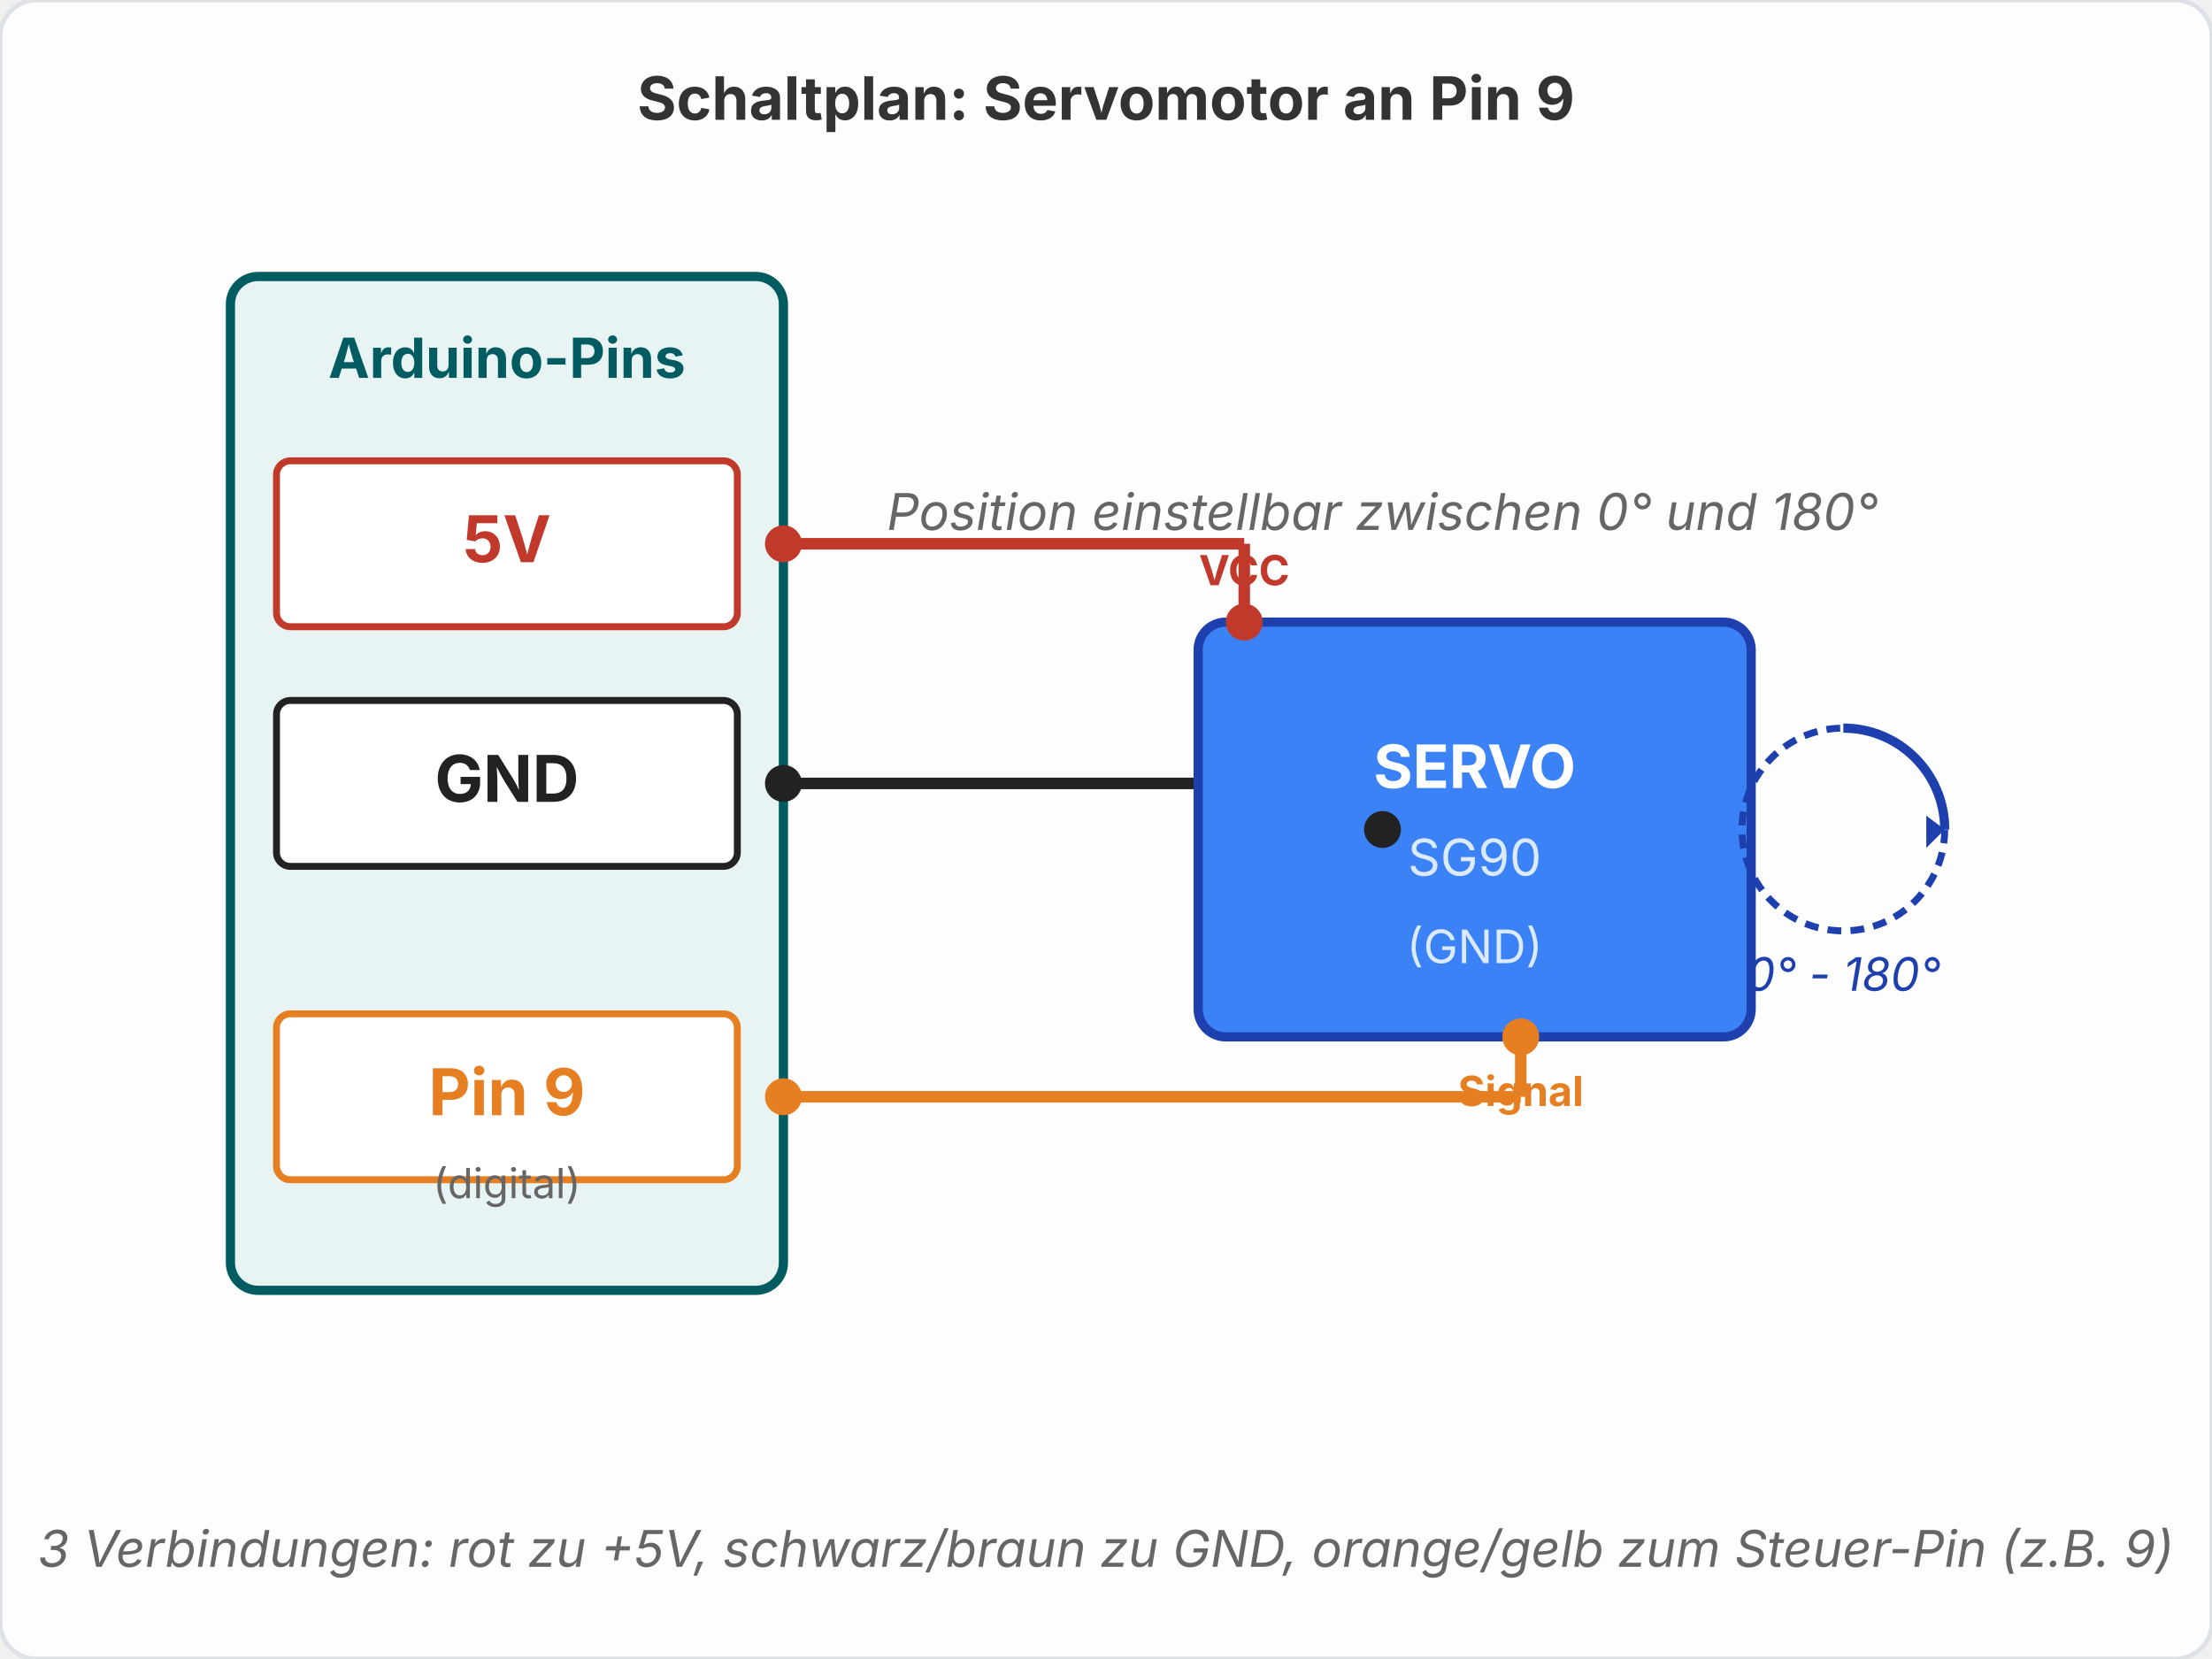
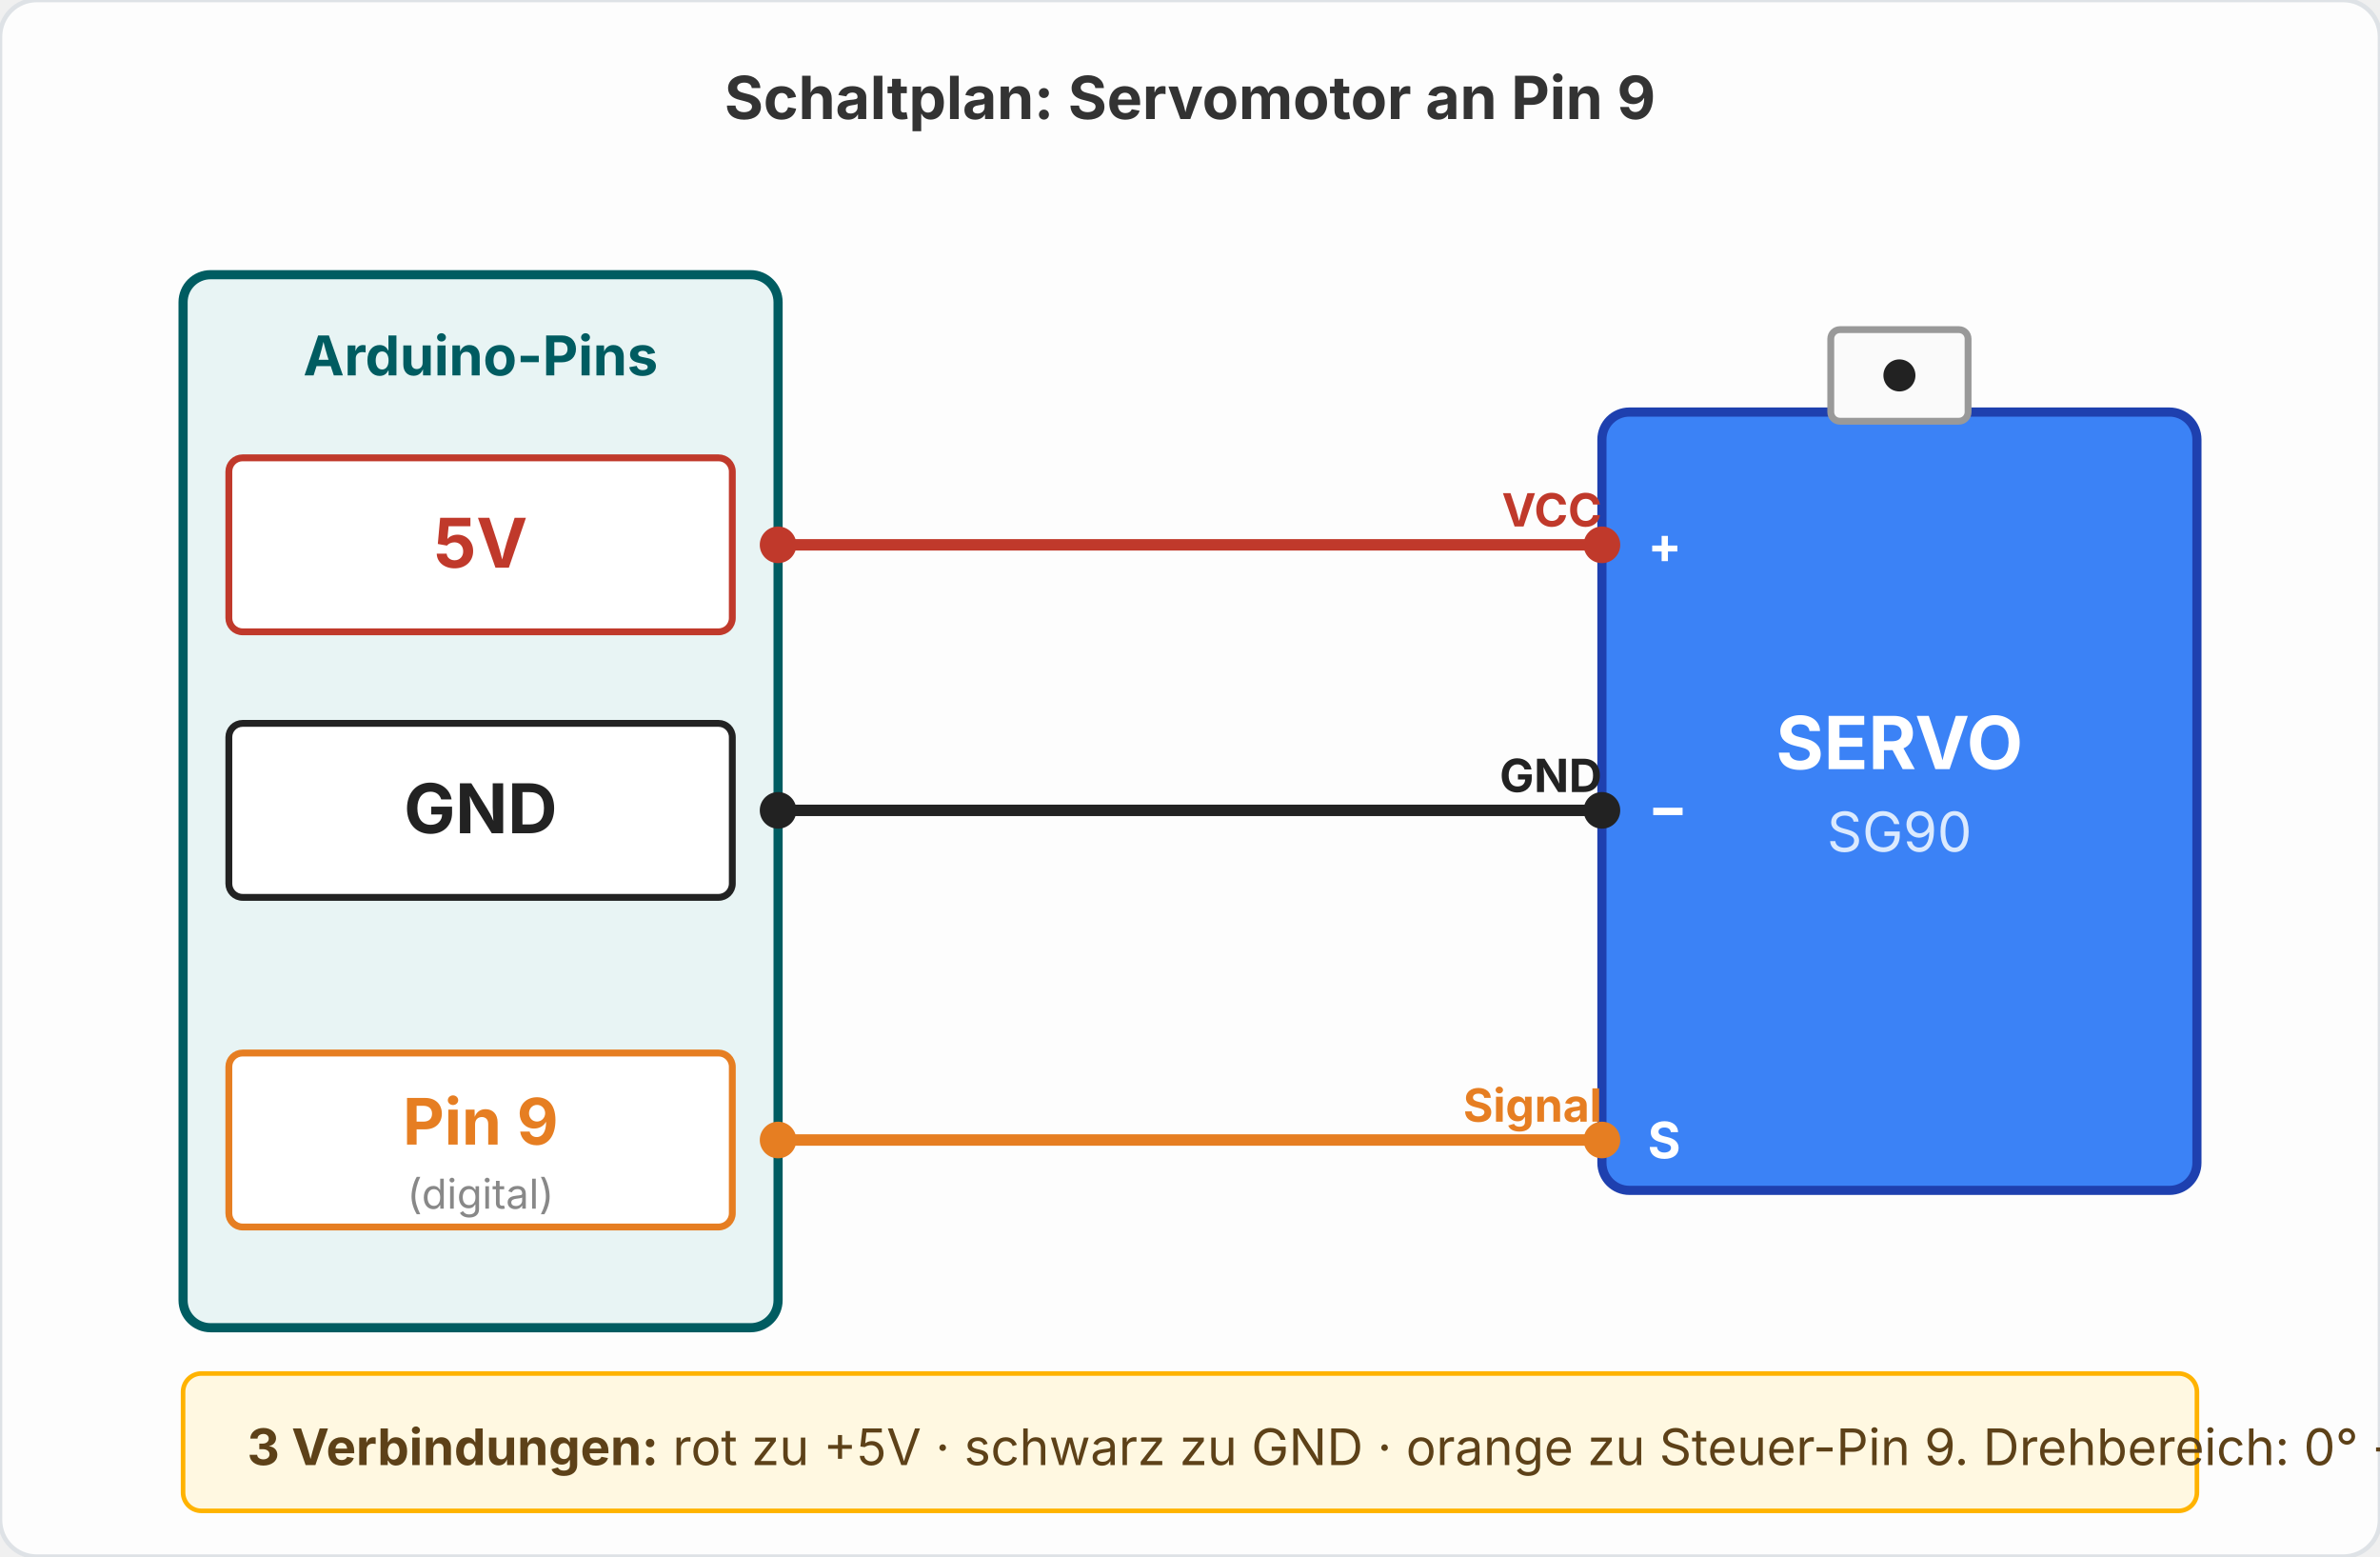
- <svg xmlns="http://www.w3.org/2000/svg" viewBox="0 0 480 360" font-family="system-ui, -apple-system, sans-serif">
-   <rect x="0" y="0" width="480" height="360" rx="8" fill="#fdfdfd" stroke="#dee2e6" stroke-width="1" />
-   <text x="240" y="26" text-anchor="middle" font-size="13" font-weight="bold" fill="#333">Schaltplan: Servomotor an Pin 9</text>
-   <g id="arduino-pins" transform="translate(50, 60)">
-     <rect x="0" y="0" width="120" height="220" rx="6" fill="#e8f4f4" stroke="#005c61" stroke-width="2" />
-     <text x="60" y="22" text-anchor="middle" font-size="12" font-weight="bold" fill="#005c61">Arduino-Pins</text>
-     <rect x="10" y="40" width="100" height="36" rx="3" fill="#fff" stroke="#C0392B" stroke-width="1.5" />
-     <text x="60" y="62" text-anchor="middle" font-size="14" font-weight="bold" fill="#C0392B">5V</text>
-     <circle cx="120" cy="58" r="4" fill="#C0392B" />
-     <rect x="10" y="92" width="100" height="36" rx="3" fill="#fff" stroke="#222" stroke-width="1.5" />
-     <text x="60" y="114" text-anchor="middle" font-size="14" font-weight="bold" fill="#222">GND</text>
-     <circle cx="120" cy="110" r="4" fill="#222" />
-     <rect x="10" y="160" width="100" height="36" rx="3" fill="#fff" stroke="#E67E22" stroke-width="1.5" />
-     <text x="60" y="182" text-anchor="middle" font-size="14" font-weight="bold" fill="#E67E22">Pin 9</text>
-     <text x="60" y="200" text-anchor="middle" font-size="9" fill="#666">(digital)</text>
-     <circle cx="120" cy="178" r="4" fill="#E67E22" />
+ <svg xmlns="http://www.w3.org/2000/svg" viewBox="0 0 520 340" font-family="system-ui, -apple-system, sans-serif">
+   <rect x="0" y="0" width="520" height="340" rx="8" fill="#fdfdfd" stroke="#dee2e6" stroke-width="1" />
+   <text x="260" y="26" text-anchor="middle" font-size="13" font-weight="bold" fill="#333">Schaltplan: Servomotor an Pin 9</text>
+   <g id="arduino-pins" transform="translate(40, 60)">
+     <rect x="0" y="0" width="130" height="230" rx="6" fill="#e8f4f4" stroke="#005c61" stroke-width="2" />
+     <text x="65" y="22" text-anchor="middle" font-size="12" font-weight="bold" fill="#005c61">Arduino-Pins</text>
+     <rect x="10" y="40" width="110" height="38" rx="3" fill="#fff" stroke="#C0392B" stroke-width="1.5" />
+     <text x="65" y="64" text-anchor="middle" font-size="15" font-weight="bold" fill="#C0392B">5V</text>
+     <circle cx="130" cy="59" r="4" fill="#C0392B" />
+     <rect x="10" y="98" width="110" height="38" rx="3" fill="#fff" stroke="#222" stroke-width="1.5" />
+     <text x="65" y="122" text-anchor="middle" font-size="15" font-weight="bold" fill="#222">GND</text>
+     <circle cx="130" cy="117" r="4" fill="#222" />
+     <rect x="10" y="170" width="110" height="38" rx="3" fill="#fff" stroke="#E67E22" stroke-width="1.5" />
+     <text x="65" y="190" text-anchor="middle" font-size="14" font-weight="bold" fill="#E67E22">Pin 9</text>
+     <text x="65" y="204" text-anchor="middle" font-size="9" fill="#888">(digital)</text>
+     <circle cx="130" cy="189" r="4" fill="#E67E22" />
  </g>
-   <line x1="170" y1="118" x2="270" y2="118" stroke="#C0392B" stroke-width="2.5" />
-   <line x1="270" y1="118" x2="270" y2="135" stroke="#C0392B" stroke-width="2.5" />
-   <line x1="170" y1="170" x2="300" y2="170" stroke="#222" stroke-width="2.5" />
-   <line x1="300" y1="170" x2="300" y2="180" stroke="#222" stroke-width="2.5" />
-   <line x1="170" y1="238" x2="330" y2="238" stroke="#E67E22" stroke-width="2.5" />
-   <line x1="330" y1="238" x2="330" y2="225" stroke="#E67E22" stroke-width="2.5" />
-   <g id="servo" transform="translate(260, 135)">
-     <rect x="0" y="0" width="120" height="90" rx="6" fill="#3b82f6" stroke="#1e40af" stroke-width="2" />
-     <text x="60" y="36" text-anchor="middle" font-size="13" font-weight="bold" fill="#fff">SERVO</text>
-     <text x="60" y="55" text-anchor="middle" font-size="11" fill="#dbeafe">SG90</text>
-     <circle cx="10" cy="0" r="4" fill="#C0392B" />
-     <text x="10" y="-8" text-anchor="middle" font-size="9" font-weight="bold" fill="#C0392B">VCC</text>
-     <circle cx="40" cy="45" r="4" fill="#222" />
-     <text x="60" y="74" text-anchor="middle" font-size="10" fill="#dbeafe">(GND)</text>
-     <circle cx="70" cy="90" r="4" fill="#E67E22" />
-     <text x="70" y="105" text-anchor="middle" font-size="9" font-weight="bold" fill="#E67E22">Signal</text>
-     <circle cx="140" cy="45" r="22" fill="none" stroke="#1e40af" stroke-width="1.5" stroke-dasharray="3 2" />
-     <path d="M 140 23 A 22 22 0 0 1 162 45" fill="none" stroke="#1e40af" stroke-width="2" />
-     <polygon points="162,45 158,42 158,49" fill="#1e40af" />
-     <text x="140" y="80" text-anchor="middle" font-size="10" font-style="italic" fill="#1e40af">0° - 180°</text>
+   <line x1="170" y1="119" x2="350" y2="119" stroke="#C0392B" stroke-width="2.5" />
+   <line x1="170" y1="177" x2="350" y2="177" stroke="#222" stroke-width="2.5" />
+   <line x1="170" y1="249" x2="350" y2="249" stroke="#E67E22" stroke-width="2.5" />
+   <g id="servo" transform="translate(350, 90)">
+     <rect x="0" y="0" width="130" height="170" rx="6" fill="#3b82f6" stroke="#1e40af" stroke-width="2" />
+     <text x="65" y="78" text-anchor="middle" font-size="16" font-weight="bold" fill="#fff">SERVO</text>
+     <text x="65" y="96" text-anchor="middle" font-size="12" fill="#dbeafe">SG90</text>
+     <circle cx="0" cy="29" r="4" fill="#C0392B" />
+     <text x="10" y="33" font-size="11" font-weight="bold" fill="#fff">+</text>
+     <circle cx="0" cy="87" r="4" fill="#222" />
+     <text x="10" y="91" font-size="13" font-weight="bold" fill="#fff">−</text>
+     <circle cx="0" cy="159" r="4" fill="#E67E22" />
+     <text x="10" y="163" font-size="11" font-weight="bold" fill="#fff">S</text>
+     <rect x="50" y="-18" width="30" height="20" rx="2" fill="#fafafa" stroke="#999" stroke-width="1.5" />
+     <circle cx="65" cy="-8" r="3.5" fill="#222" />
  </g>
-   <text x="300" y="115" text-anchor="middle" font-size="11" font-style="italic" fill="#666">Position einstellbar zwischen 0° und 180°</text>
-   <text x="240" y="340" text-anchor="middle" font-size="11" fill="#666" font-style="italic">3 Verbindungen: rot zu +5V, schwarz/braun zu GND, orange/gelb zum Steuer-Pin (z.B. 9)</text>
+   <g transform="translate(40, 300)">
+     <rect x="0" y="0" width="440" height="30" rx="4" fill="#fff8e1" stroke="#ffb300" stroke-width="1" />
+     <text x="14" y="20" font-size="11" fill="#5d4118">
+       <tspan font-weight="bold">3 Verbindungen:</tspan> rot zu +5V · schwarz zu GND · orange zu Steuer-Pin 9. Drehbereich: 0° - 180°.</text>
+   </g>
+   <text x="350" y="115" text-anchor="end" font-size="10" font-weight="bold" fill="#C0392B">VCC</text>
+   <text x="350" y="173" text-anchor="end" font-size="10" font-weight="bold" fill="#222">GND</text>
+   <text x="350" y="245" text-anchor="end" font-size="10" font-weight="bold" fill="#E67E22">Signal</text>
</svg>
